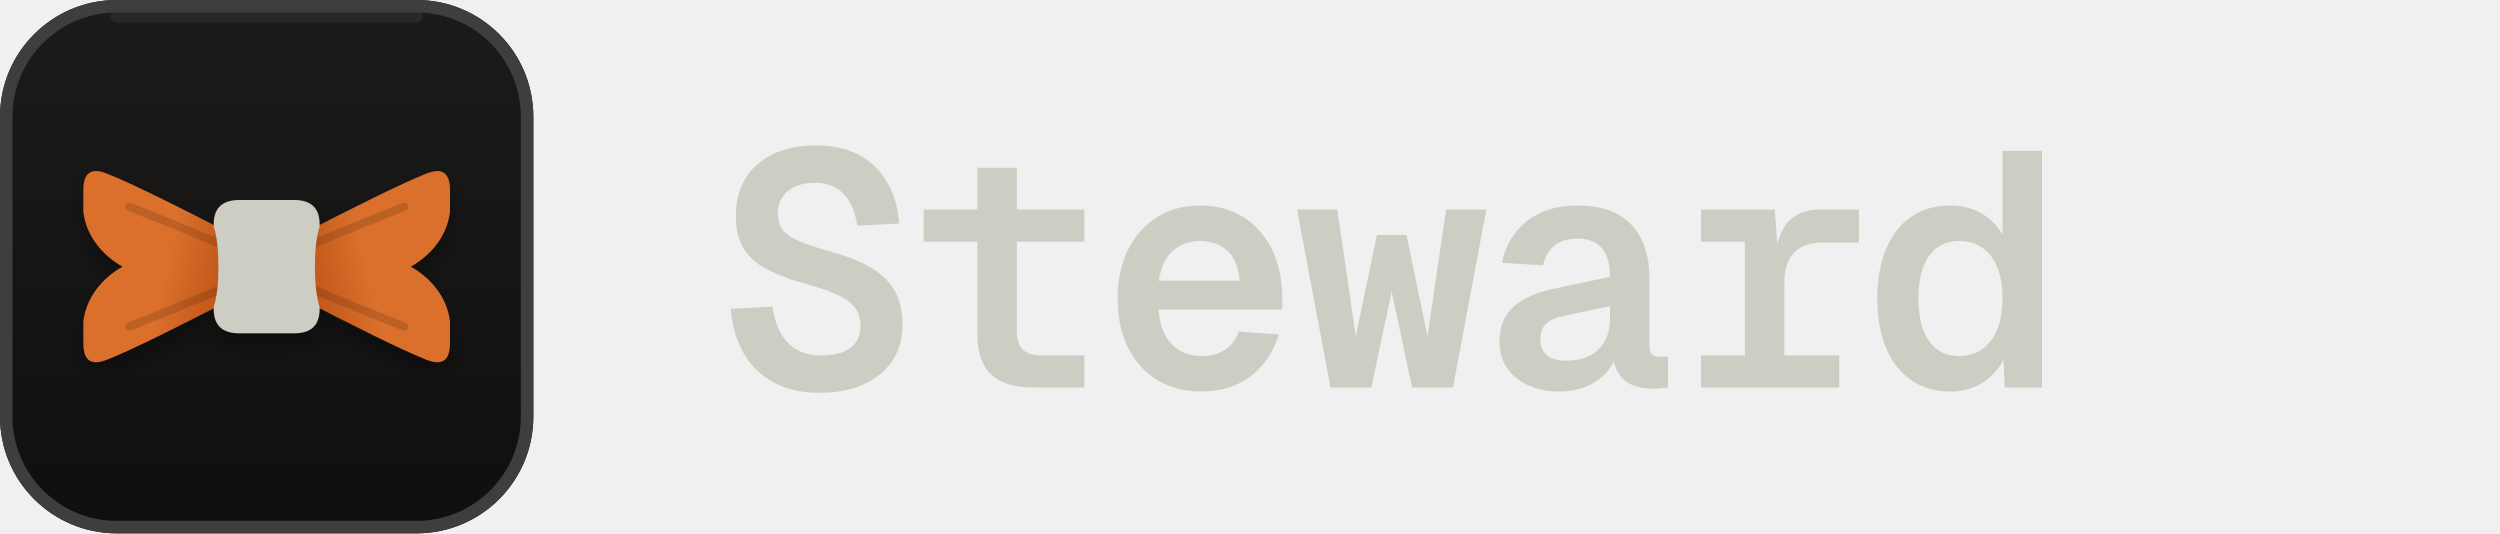
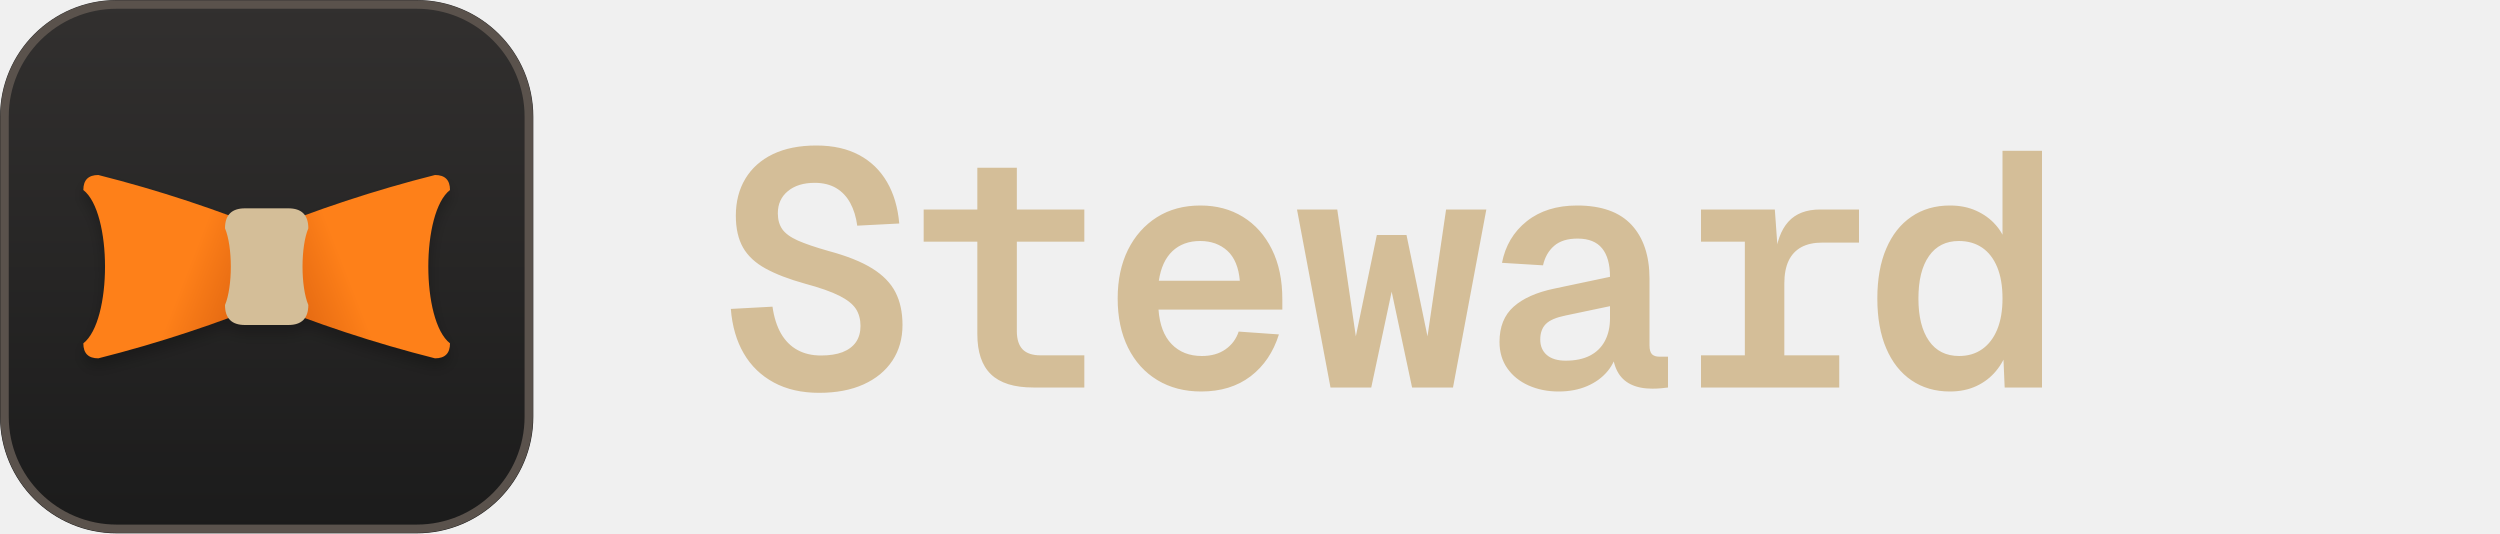
- <svg xmlns="http://www.w3.org/2000/svg" viewBox="0 0 300 64" width="300" height="64" role="img" aria-label="Steward">
+ <svg xmlns="http://www.w3.org/2000/svg" role="img" aria-label="Steward" width="300" height="64" viewBox="0 0 300 64">
  <defs>
-     <linearGradient id="wl" gradientUnits="userSpaceOnUse" x1="10" y1="30" x2="28" y2="34">
-       <stop offset="0" stop-color="#da702c" />
-       <stop offset="0.55" stop-color="#da702c" />
-       <stop offset="1" stop-color="#bc5215" />
+     <linearGradient id="tile" gradientUnits="userSpaceOnUse" x1="32" y1="0" x2="32" y2="64">
+       <stop offset="0" stop-color="#32302f" />
+       <stop offset="1" stop-color="#1b1b1b" />
    </linearGradient>
-     <linearGradient id="wr" gradientUnits="userSpaceOnUse" x1="54" y1="30" x2="36" y2="34">
-       <stop offset="0" stop-color="#da702c" />
-       <stop offset="0.55" stop-color="#da702c" />
-       <stop offset="1" stop-color="#bc5215" />
+     <linearGradient id="wl" gradientUnits="userSpaceOnUse" x1="10" y1="27" x2="33" y2="36">
+       <stop offset="0" stop-color="#fe8019" />
+       <stop offset=".55" stop-color="#fe8019" />
+       <stop offset="1" stop-color="#d65d0e" />
    </linearGradient>
-     <linearGradient id="tl" gradientUnits="userSpaceOnUse" x1="32" y1="0" x2="32" y2="64">
-       <stop offset="0" stop-color="#1c1b1a" />
-       <stop offset="1" stop-color="#100f0f" />
+     <linearGradient id="wr" gradientUnits="userSpaceOnUse" x1="54" y1="27" x2="31" y2="36">
+       <stop offset="0" stop-color="#fe8019" />
+       <stop offset=".55" stop-color="#fe8019" />
+       <stop offset="1" stop-color="#d65d0e" />
    </linearGradient>
    <clipPath id="cc">
      <rect width="64" height="64" rx="14" />
    </clipPath>
    <filter id="cs" x="-30%" y="-30%" width="160%" height="160%">
-       <feGaussianBlur stdDeviation="1" />
+       <feGaussianBlur stdDeviation=".85" />
    </filter>
  </defs>
-   <rect width="64" height="64" rx="14" fill="url(#tl)" />
-   <path d="M14 2 H50" stroke="#ffffff" stroke-opacity="0.06" stroke-width="1.4" stroke-linecap="round" fill="none" />
-   <rect x="0.75" y="0.75" width="62.5" height="62.5" rx="13.25" fill="none" stroke="#403e3c" stroke-width="1.5" />
-   <g clip-path="url(#cc)" filter="url(#cs)" opacity="0.3" transform="translate(0 1.3)">
-     <path d="M28 28.2 C21.8 25 15.8 22 13 20.9 Q10 19.6 10 22.8 L10 25.4 C10.3 28.2 12.2 30.6 14.7 32 C12.2 33.4 10.3 35.8 10 38.6 L10 41.2 Q10 44.4 13 43.1 C15.8 42 21.8 39 28 35.8 Z" fill="#000" />
-     <path d="M36 28.2 C42.2 25 48.2 22 51 20.9 Q54 19.6 54 22.8 L54 25.4 C53.7 28.2 51.8 30.6 49.3 32 C51.8 33.4 53.7 35.8 54 38.6 L54 41.2 Q54 44.4 51 43.1 C48.2 42 42.2 39 36 35.8 Z" fill="#000" />
-     <path d="M28.7 24 L35.3 24 Q38.5 24 38.35 27.2 C37.6 29.3 37.6 34.7 38.35 36.8 Q38.5 40 35.3 40 L28.7 40 Q25.5 40 25.65 36.8 C26.4 34.7 26.4 29.3 25.65 27.2 Q25.5 24 28.7 24 Z" fill="#000" />
+   <rect width="64" height="64" rx="14" fill="url(#tile)" />
+   <g clip-path="url(#cc)" filter="url(#cs)" opacity="0.24" transform="translate(0 1)">
+     <path d="M 33 28 Q 22.65 23.74 11.8 21 Q 10 21 10 22.8 C 13.47 25.5 13.47 38.5 10 41.2 Q 10 43 11.8 43 Q 22.65 40.26 33 36 Z" fill="#000" />
+     <path d="M 31 28 Q 41.35 23.74 52.2 21 Q 54 21 54 22.8 C 50.53 25.5 50.53 38.5 54 41.2 Q 54 43 52.2 43 Q 41.35 40.26 31 36 Z" fill="#000" />
+     <path d="M 29.4 25 L 34.6 25 Q 37 25 37 27.4 C 36.07 29.6 36.07 34.4 37 36.6 Q 37 39 34.6 39 L 29.4 39 Q 27 39 27 36.6 C 27.93 34.4 27.93 29.6 27 27.4 Q 27 25 29.4 25 Z" fill="#000" />
  </g>
-   <path d="M28 28.2 C21.8 25 15.8 22 13 20.9 Q10 19.6 10 22.8 L10 25.4 C10.3 28.2 12.2 30.6 14.7 32 C12.2 33.4 10.3 35.8 10 38.6 L10 41.2 Q10 44.4 13 43.1 C15.8 42 21.8 39 28 35.8 Z" fill="url(#wl)" />
-   <path d="M36 28.2 C42.2 25 48.2 22 51 20.9 Q54 19.6 54 22.8 L54 25.4 C53.7 28.2 51.8 30.6 49.3 32 C51.8 33.4 53.7 35.8 54 38.6 L54 41.2 Q54 44.4 51 43.1 C48.2 42 42.2 39 36 35.8 Z" fill="url(#wr)" />
-   <g fill="none" stroke="#000" stroke-opacity="0.14" stroke-width="1" stroke-linecap="round">
-     <path d="M26.5 29.3 C22.5 27.6 18.5 26 15.5 24.8" />
-     <path d="M26.5 34.7 C22.5 36.4 18.5 38 15.5 39.2" />
-     <path d="M37.5 29.3 C41.5 27.6 45.5 26 48.5 24.8" />
-     <path d="M37.5 34.7 C41.5 36.4 45.5 38 48.5 39.2" />
-   </g>
-   <path d="M28.7 24 L35.3 24 Q38.5 24 38.35 27.2 C37.6 29.3 37.6 34.7 38.35 36.8 Q38.5 40 35.3 40 L28.7 40 Q25.5 40 25.65 36.8 C26.4 34.7 26.4 29.3 25.65 27.2 Q25.5 24 28.7 24 Z" fill="#cecdc3" />
-   <path d="M98.30 47.14Q95.15 47.14 92.86 45.90Q90.56 44.66 89.25 42.41Q87.94 40.16 87.70 37.07L92.70 36.80Q92.97 38.72 93.73 40.04Q94.50 41.35 95.70 42.00Q96.90 42.66 98.52 42.66Q100.04 42.66 101.10 42.26Q102.15 41.85 102.71 41.06Q103.26 40.26 103.26 39.12Q103.26 37.93 102.71 37.07Q102.15 36.21 100.72 35.49Q99.28 34.76 96.60 34.04Q93.72 33.24 91.88 32.23Q90.03 31.22 89.16 29.70Q88.30 28.17 88.30 25.89Q88.30 23.35 89.44 21.45Q90.58 19.55 92.74 18.50Q94.91 17.46 97.96 17.46Q100.96 17.46 103.09 18.60Q105.22 19.74 106.44 21.84Q107.66 23.93 107.91 26.82L102.87 27.08Q102.66 25.52 102.03 24.36Q101.40 23.20 100.34 22.57Q99.27 21.94 97.77 21.94Q95.74 21.94 94.54 22.94Q93.34 23.93 93.34 25.60Q93.34 26.73 93.87 27.50Q94.40 28.26 95.73 28.86Q97.06 29.45 99.43 30.12Q102.74 31.01 104.68 32.22Q106.62 33.43 107.46 35.08Q108.30 36.72 108.30 39.00Q108.30 41.45 107.08 43.29Q105.86 45.12 103.62 46.13Q101.38 47.14 98.30 47.14Z M123.99 46.50Q120.56 46.50 118.92 44.92Q117.28 43.35 117.28 40.08V20.13H122.02V39.73Q122.02 41.21 122.72 41.93Q123.42 42.64 124.86 42.64H130.12V46.50ZM110.84 29.00V25.14H130.12V29.00Z M144.14 46.98Q141.14 46.98 138.88 45.61Q136.62 44.24 135.37 41.73Q134.12 39.21 134.12 35.82Q134.12 32.48 135.36 29.97Q136.61 27.47 138.84 26.06Q141.06 24.66 144.05 24.66Q146.94 24.66 149.15 26.02Q151.37 27.39 152.62 29.91Q153.88 32.43 153.88 35.91V37.15H139.02Q139.22 39.88 140.60 41.30Q141.98 42.72 144.22 42.72Q145.92 42.72 147.06 41.92Q148.20 41.12 148.64 39.79L153.47 40.13Q152.47 43.32 150.08 45.15Q147.68 46.98 144.14 46.98ZM139.06 33.69H148.78Q148.57 31.27 147.28 30.09Q145.99 28.92 144.02 28.92Q141.99 28.92 140.70 30.13Q139.41 31.34 139.06 33.69Z M159.66 46.50 155.64 25.14H160.47L162.70 40.36L165.22 28.20H168.78L171.30 40.36L173.53 25.14H178.36L174.36 46.50H169.45L167.00 35.00L164.55 46.50Z M187.04 46.98Q185.06 46.98 183.44 46.26Q181.82 45.54 180.88 44.20Q179.94 42.86 179.94 41.03Q179.94 38.31 181.64 36.80Q183.34 35.29 186.53 34.63L193.20 33.22Q193.20 30.96 192.25 29.80Q191.30 28.63 189.31 28.63Q187.50 28.63 186.50 29.50Q185.50 30.36 185.16 31.84L180.24 31.54Q180.84 28.44 183.21 26.55Q185.58 24.66 189.25 24.66Q193.62 24.66 195.78 26.98Q197.94 29.31 197.94 33.46V41.43Q197.94 42.21 198.24 42.51Q198.54 42.80 199.12 42.80H200.16V46.50Q199.92 46.54 199.38 46.59Q198.83 46.64 198.27 46.64Q196.75 46.64 195.69 46.12Q194.63 45.60 194.08 44.55Q193.53 43.50 193.47 41.96H194.08Q193.86 43.38 192.92 44.53Q191.97 45.68 190.46 46.33Q188.94 46.98 187.04 46.98ZM187.89 43.28Q189.62 43.28 190.80 42.67Q191.98 42.06 192.59 40.91Q193.20 39.76 193.20 38.20V36.74L187.87 37.86Q186.18 38.20 185.50 38.88Q184.83 39.56 184.83 40.74Q184.83 41.93 185.63 42.61Q186.42 43.28 187.89 43.28Z M204.12 46.50V42.64H211.47L209.38 44.71V26.91L211.47 29.00H204.12V25.14H212.98L213.42 31.33L213.00 31.00Q213.27 28.09 214.59 26.62Q215.91 25.14 218.42 25.14H223.08V29.11H218.70Q217.17 29.11 216.16 29.66Q215.14 30.22 214.63 31.30Q214.12 32.39 214.12 34.02V44.71L212.06 42.64H220.71V46.50Z M233.99 46.98Q231.34 46.98 229.38 45.64Q227.42 44.31 226.35 41.81Q225.28 39.32 225.28 35.82Q225.28 32.32 226.35 29.83Q227.42 27.33 229.38 26.00Q231.34 24.66 233.99 24.66Q235.78 24.66 237.17 25.30Q238.57 25.94 239.49 27.00Q240.42 28.05 240.74 29.32L240.30 30.21V18.10H245.04V46.50H240.56L240.33 41.11L240.91 41.92Q240.48 43.37 239.52 44.52Q238.57 45.67 237.18 46.32Q235.78 46.98 233.99 46.98ZM235.10 42.72Q236.69 42.72 237.86 41.90Q239.03 41.08 239.67 39.53Q240.30 37.98 240.30 35.82Q240.30 33.61 239.67 32.07Q239.03 30.52 237.86 29.72Q236.68 28.92 235.06 28.92Q232.74 28.92 231.48 30.72Q230.21 32.52 230.21 35.82Q230.21 39.09 231.48 40.91Q232.74 42.72 235.10 42.72Z" fill="#cecdc3" />
+   <path d="M 33 28 Q 22.65 23.74 11.8 21 Q 10 21 10 22.8 C 13.47 25.5 13.47 38.5 10 41.2 Q 10 43 11.8 43 Q 22.65 40.26 33 36 Z" fill="url(#wl)" />
+   <path d="M 31 28 Q 41.35 23.74 52.2 21 Q 54 21 54 22.8 C 50.53 25.5 50.53 38.5 54 41.2 Q 54 43 52.2 43 Q 41.35 40.26 31 36 Z" fill="url(#wr)" />
+   <path d="M 29.4 25 L 34.6 25 Q 37 25 37 27.4 C 36.07 29.6 36.07 34.4 37 36.6 Q 37 39 34.6 39 L 29.4 39 Q 27 39 27 36.6 C 27.93 34.4 27.93 29.6 27 27.4 Q 27 25 29.4 25 Z" fill="#d4be98" />
+   <rect x=".55" y=".55" width="62.9" height="62.9" rx="13.45" fill="none" stroke="#5a524c" stroke-width="1" />
+   <path d="M98.30 47.14Q95.15 47.14 92.86 45.90Q90.56 44.66 89.25 42.41Q87.94 40.16 87.70 37.07L92.70 36.80Q92.97 38.72 93.73 40.04Q94.50 41.35 95.70 42.00Q96.90 42.66 98.52 42.66Q100.04 42.66 101.10 42.26Q102.15 41.85 102.71 41.06Q103.26 40.26 103.26 39.12Q103.26 37.93 102.71 37.07Q102.15 36.21 100.72 35.49Q99.28 34.76 96.60 34.04Q93.72 33.24 91.88 32.23Q90.03 31.22 89.16 29.70Q88.30 28.17 88.30 25.89Q88.30 23.35 89.44 21.45Q90.58 19.55 92.74 18.50Q94.91 17.46 97.96 17.46Q100.96 17.46 103.09 18.60Q105.22 19.74 106.44 21.84Q107.66 23.93 107.91 26.82L102.87 27.08Q102.66 25.52 102.03 24.36Q101.40 23.20 100.34 22.57Q99.27 21.94 97.77 21.94Q95.74 21.94 94.54 22.94Q93.34 23.93 93.34 25.60Q93.34 26.73 93.87 27.50Q94.40 28.26 95.73 28.86Q97.06 29.45 99.43 30.12Q102.74 31.01 104.68 32.22Q106.62 33.43 107.46 35.08Q108.30 36.72 108.30 39.00Q108.30 41.45 107.08 43.29Q105.86 45.12 103.62 46.13Q101.38 47.14 98.30 47.14Z M123.99 46.50Q120.56 46.50 118.92 44.92Q117.28 43.35 117.28 40.08V20.13H122.02V39.73Q122.02 41.21 122.72 41.93Q123.42 42.64 124.86 42.64H130.12V46.50ZM110.84 29.00V25.14H130.12V29.00Z M144.14 46.98Q141.14 46.98 138.88 45.61Q136.62 44.24 135.37 41.73Q134.12 39.21 134.12 35.82Q134.12 32.48 135.36 29.97Q136.61 27.47 138.84 26.06Q141.06 24.66 144.05 24.66Q146.94 24.66 149.15 26.02Q151.37 27.39 152.62 29.91Q153.88 32.43 153.88 35.91V37.15H139.02Q139.22 39.88 140.60 41.30Q141.98 42.72 144.22 42.72Q145.92 42.72 147.06 41.92Q148.20 41.12 148.64 39.79L153.47 40.13Q152.47 43.32 150.08 45.15Q147.68 46.98 144.14 46.98ZM139.06 33.69H148.78Q148.57 31.27 147.28 30.09Q145.99 28.92 144.02 28.92Q141.99 28.92 140.70 30.13Q139.41 31.34 139.06 33.69Z M159.66 46.50 155.64 25.14H160.47L162.70 40.36L165.22 28.20H168.78L171.30 40.36L173.53 25.14H178.36L174.36 46.50H169.45L167.00 35.00L164.55 46.50Z M187.04 46.98Q185.06 46.98 183.44 46.26Q181.82 45.54 180.88 44.20Q179.94 42.86 179.94 41.03Q179.94 38.31 181.64 36.80Q183.34 35.29 186.53 34.63L193.20 33.22Q193.20 30.96 192.25 29.80Q191.30 28.63 189.31 28.63Q187.50 28.63 186.50 29.50Q185.50 30.36 185.16 31.84L180.24 31.54Q180.84 28.44 183.21 26.55Q185.58 24.66 189.25 24.66Q193.62 24.66 195.78 26.98Q197.94 29.31 197.94 33.46V41.43Q197.94 42.21 198.24 42.51Q198.54 42.80 199.12 42.80H200.16V46.50Q199.92 46.54 199.38 46.59Q198.83 46.64 198.27 46.64Q196.75 46.64 195.69 46.12Q194.63 45.60 194.08 44.55Q193.53 43.50 193.47 41.96H194.08Q193.86 43.38 192.92 44.53Q191.97 45.68 190.46 46.33Q188.94 46.98 187.04 46.98ZM187.89 43.28Q189.62 43.28 190.80 42.67Q191.98 42.06 192.59 40.91Q193.20 39.76 193.20 38.20V36.74L187.87 37.86Q186.18 38.20 185.50 38.88Q184.83 39.56 184.83 40.74Q184.83 41.93 185.63 42.61Q186.42 43.28 187.89 43.28Z M204.12 46.50V42.64H211.47L209.38 44.71V26.91L211.47 29.00H204.12V25.14H212.98L213.42 31.33L213.00 31.00Q213.27 28.09 214.59 26.62Q215.91 25.14 218.42 25.14H223.08V29.11H218.70Q217.17 29.11 216.16 29.66Q215.14 30.22 214.63 31.30Q214.12 32.39 214.12 34.02V44.71L212.06 42.64H220.71V46.50Z M233.99 46.98Q231.34 46.98 229.38 45.64Q227.42 44.31 226.35 41.81Q225.28 39.32 225.28 35.82Q225.28 32.32 226.35 29.83Q227.42 27.33 229.38 26.00Q231.34 24.66 233.99 24.66Q235.78 24.66 237.17 25.30Q238.57 25.94 239.49 27.00Q240.42 28.05 240.74 29.32L240.30 30.21V18.10H245.04V46.50H240.56L240.33 41.11L240.91 41.92Q240.48 43.37 239.52 44.52Q238.57 45.67 237.18 46.32Q235.78 46.98 233.99 46.98ZM235.10 42.72Q236.69 42.72 237.86 41.90Q239.03 41.08 239.67 39.53Q240.30 37.98 240.30 35.82Q240.30 33.61 239.67 32.07Q239.03 30.52 237.86 29.72Q236.68 28.92 235.06 28.92Q232.74 28.92 231.48 30.72Q230.21 32.52 230.21 35.82Q230.21 39.09 231.48 40.91Q232.74 42.72 235.10 42.72Z" fill="#d4be98" />
</svg>
